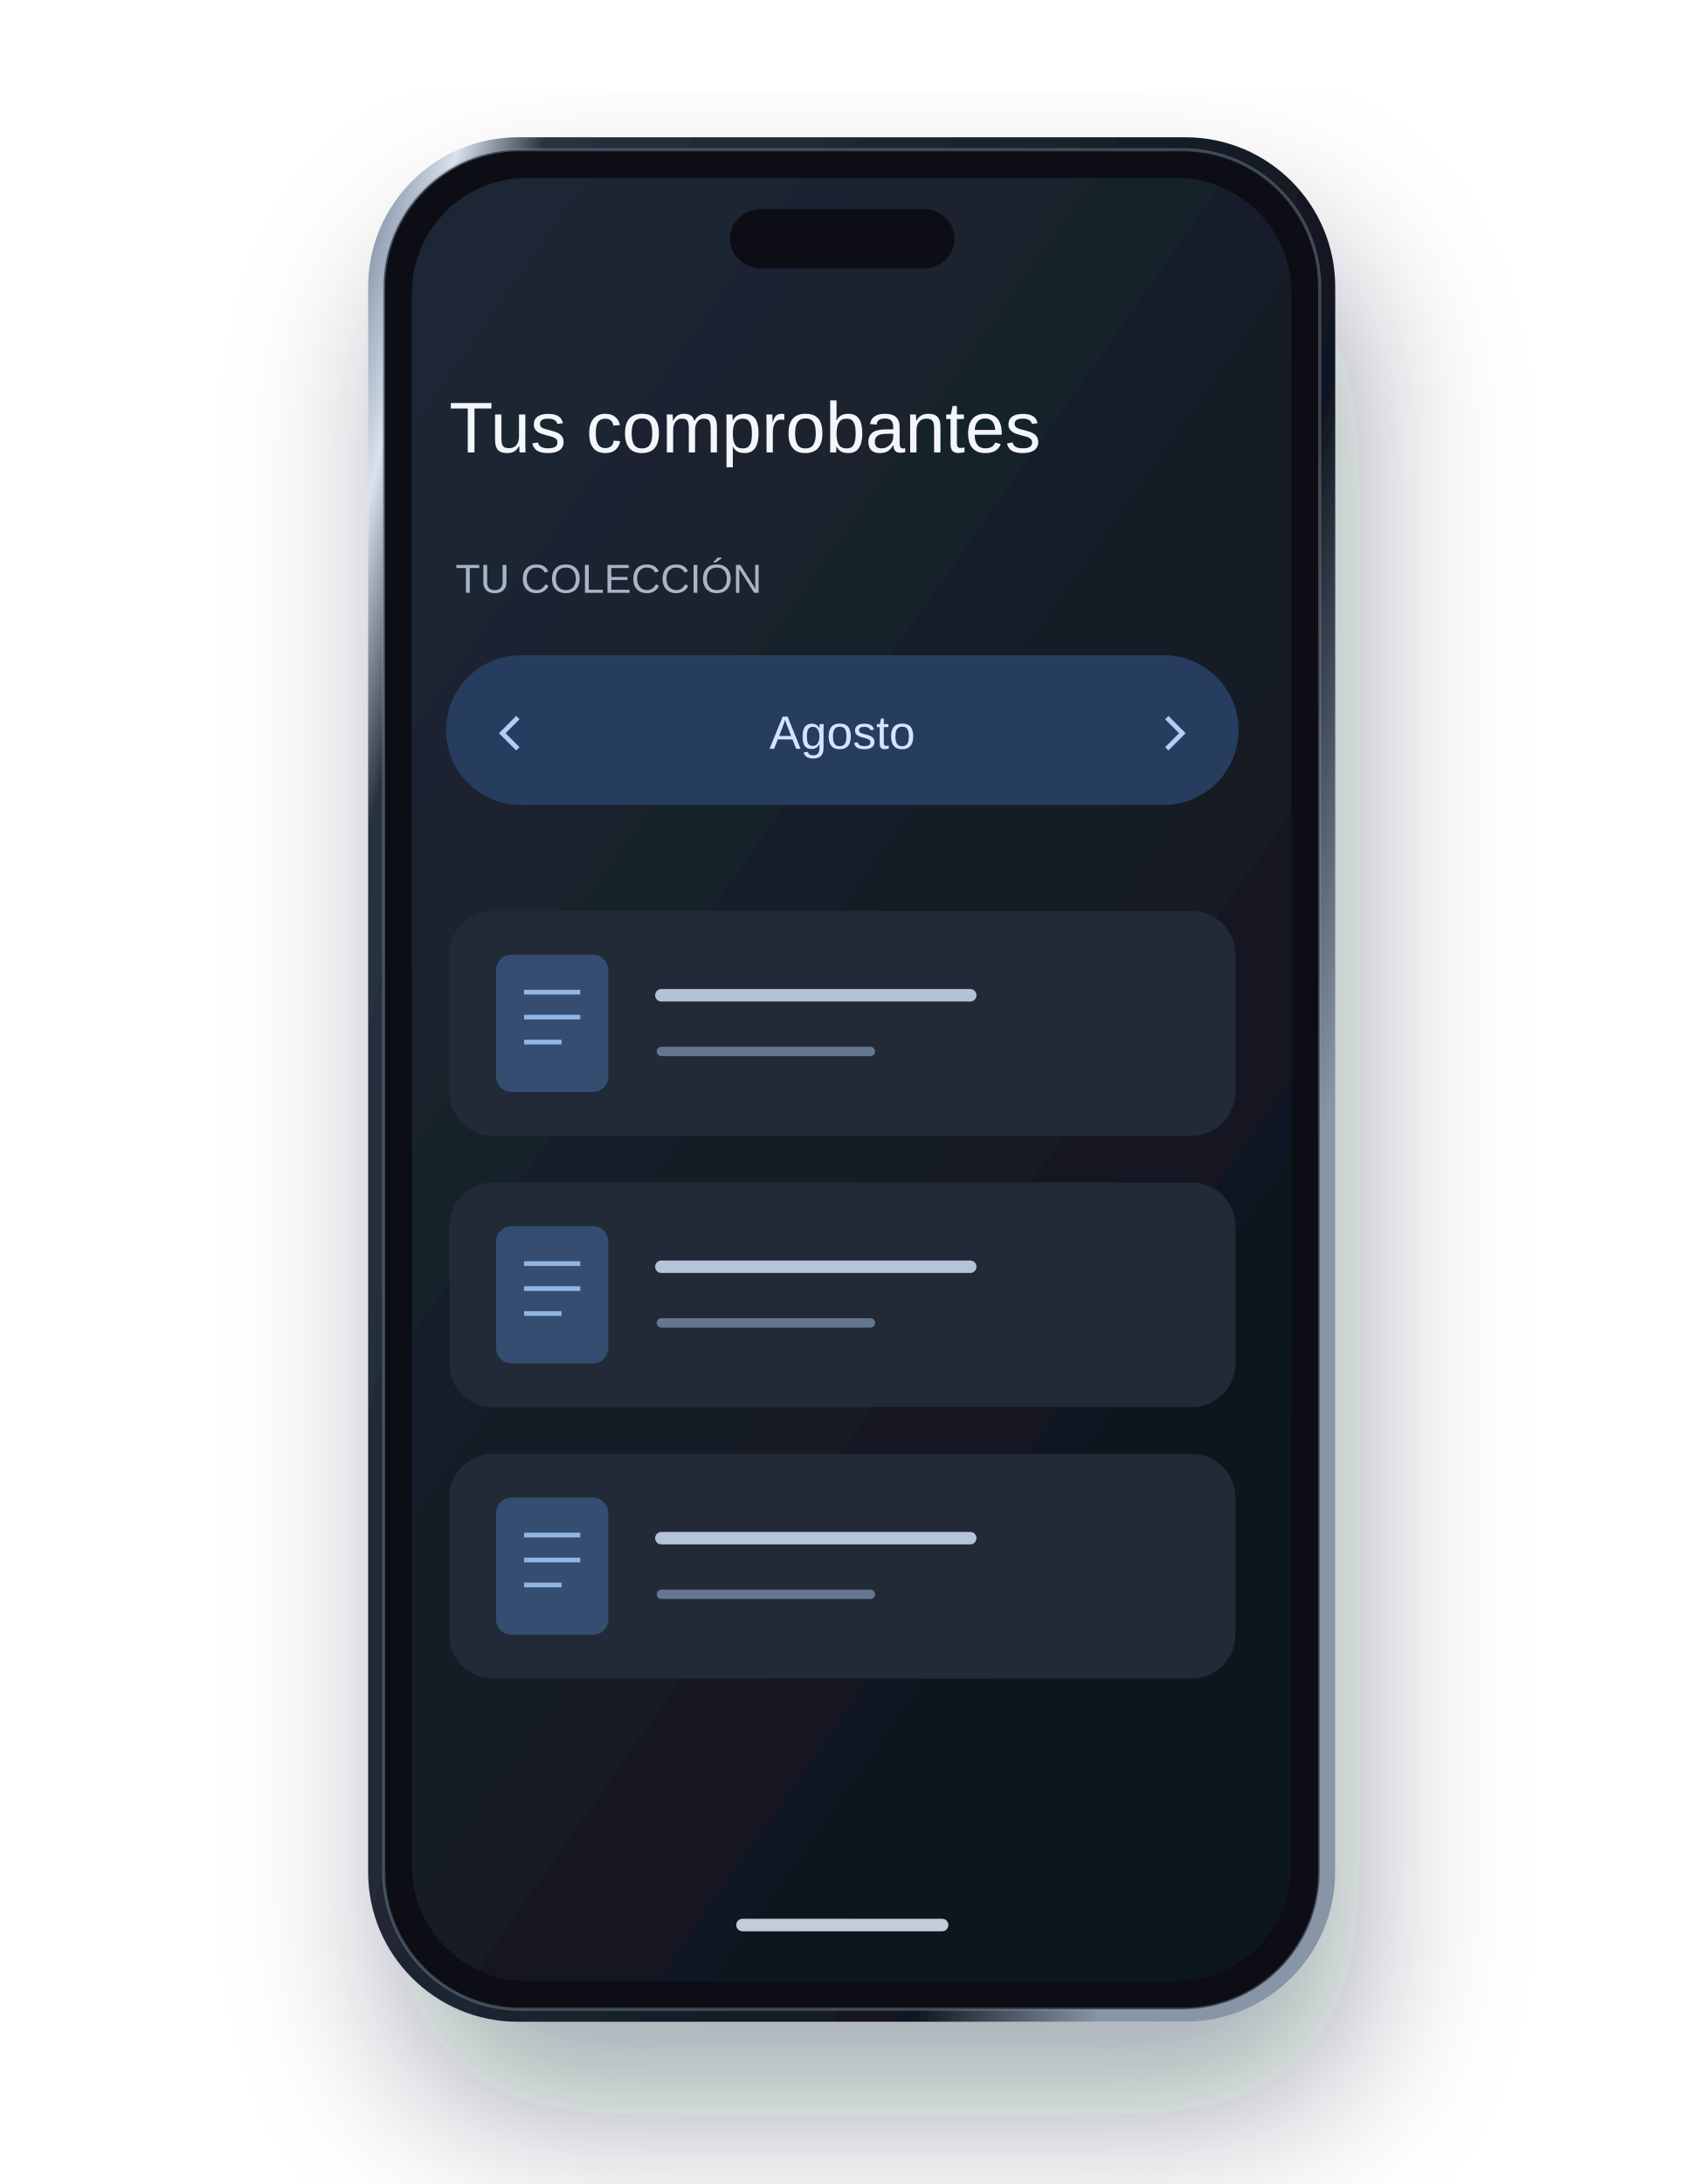
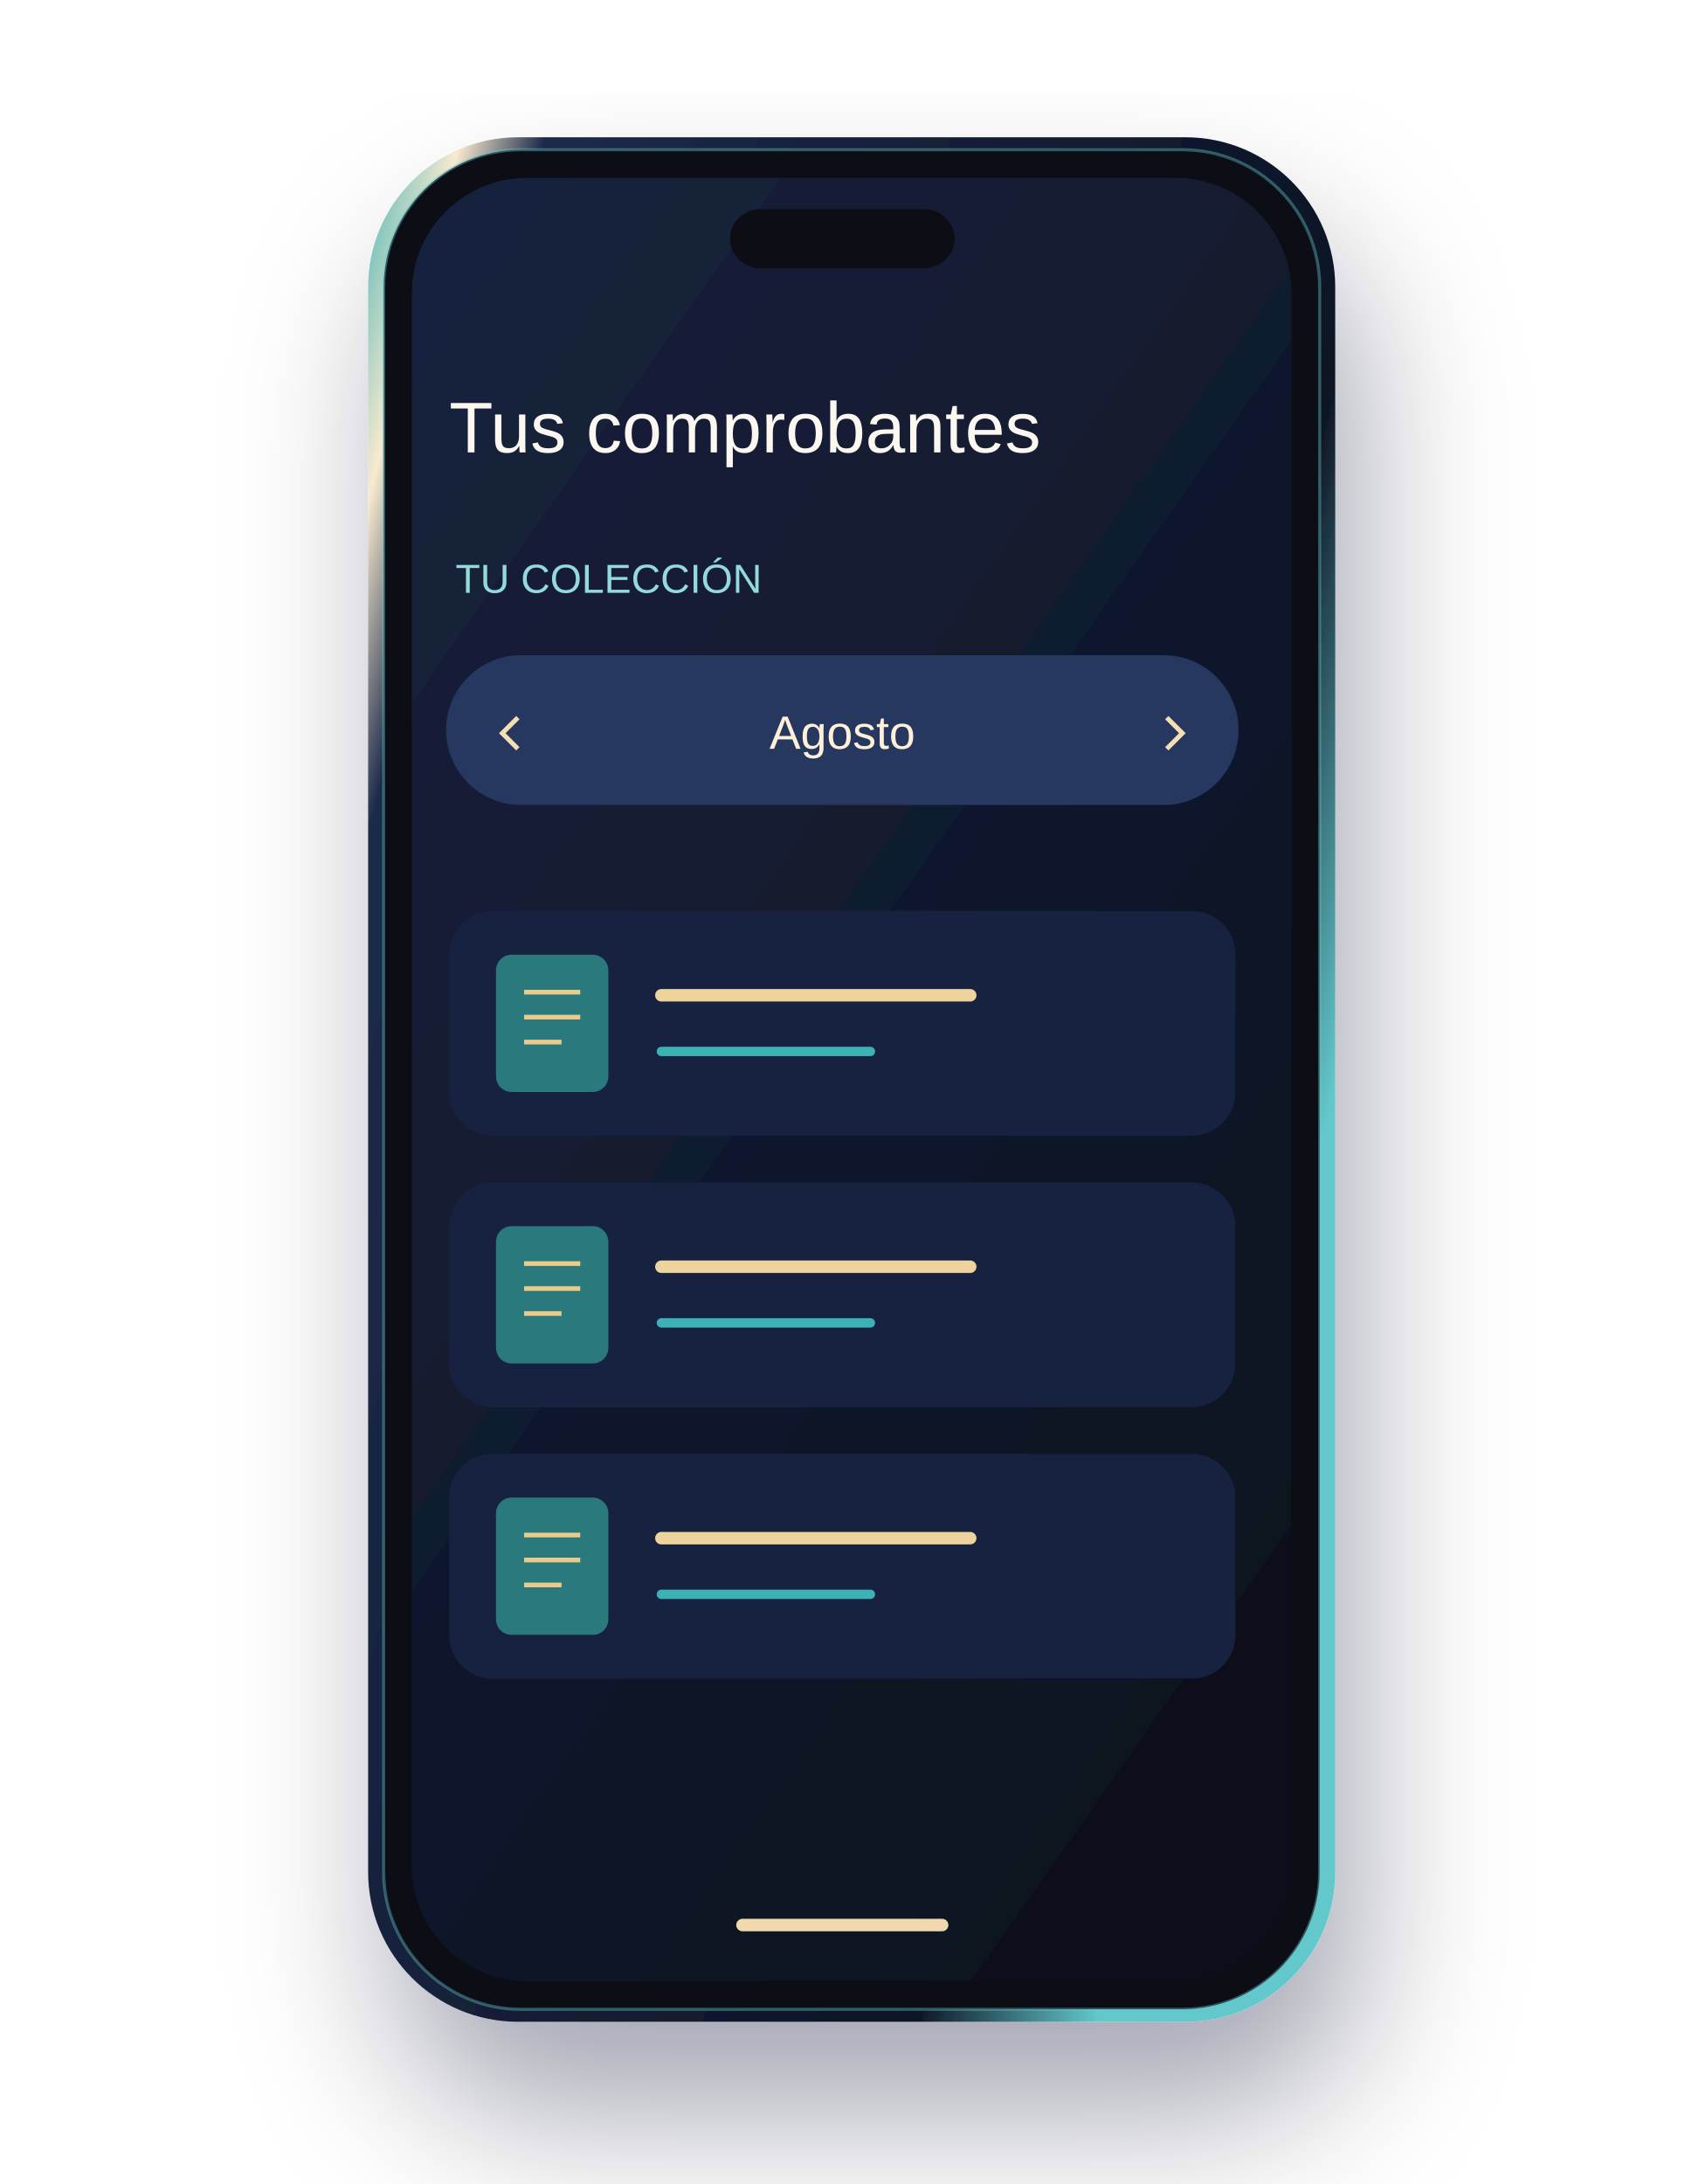
<svg xmlns="http://www.w3.org/2000/svg" width="540" height="700" viewBox="0 0 540 700">
  <defs>
    <linearGradient id="metal" x1="0" y1="0" x2="1" y2=".5">
-       <stop stop-color="#64748b" />
-       <stop offset=".08" stop-color="#d9e2ed" />
-       <stop offset=".15" stop-color="#28313e" />
-       <stop offset=".85" stop-color="#111721" />
-       <stop offset="1" stop-color="#8895a6" />
+       <stop stop-color="#3cafb3" />
+       <stop offset=".08" stop-color="#f7eacf" />
+       <stop offset=".15" stop-color="#1c2a4a" />
+       <stop offset=".85" stop-color="#0e1424" />
+       <stop offset="1" stop-color="#63c8cb" />
    </linearGradient>
    <linearGradient id="screen" x2=".7" y2="1">
-       <stop stop-color="#202936" />
-       <stop offset="1" stop-color="#0e131b" />
+       <stop stop-color="#18233e" />
+       <stop offset="1" stop-color="#0b111e" />
    </linearGradient>
    <linearGradient id="paper" x2=".8" y2="1">
      <stop stop-color="#fff" />
-       <stop offset="1" stop-color="#dce3ee" />
+       <stop offset="1" stop-color="#f7ebd3" />
    </linearGradient>
    <filter id="shadow" x="-70%" y="-40%" width="240%" height="210%">
-       <feDropShadow dx="8" dy="30" stdDeviation="25" flood-color="#071627" flood-opacity=".35" />
+       <feDropShadow dx="8" dy="30" stdDeviation="25" flood-color="#071127" flood-opacity=".35" />
    </filter>
  </defs>
  <g filter="url(#shadow)" font-family="Arial,Helvetica,sans-serif">
    <rect x="118" y="44" width="310" height="604" rx="48" fill="url(#metal)" />
-     <rect x="123" y="48" width="300" height="596" rx="44" fill="#080d14" stroke="#8a99ac" stroke-opacity=".4" />
+     <rect x="123" y="48" width="300" height="596" rx="44" fill="#080b14" stroke="#69cacd" stroke-opacity=".4" />
    <rect x="132" y="57" width="282" height="578" rx="37" fill="url(#screen)" />
-     <rect x="234" y="67" width="72" height="19" rx="10" fill="#090e16" />
-     <text x="144" y="145" fill="#f3f6fa" font-size="23">Tus comprobantes</text>
-     <text x="146" y="190" fill="#a8b5c7" font-size="13">TU COLECCIÓN</text>
-     <rect x="143" y="210" width="254" height="48" rx="24" fill="#263d60" />
-     <text x="270" y="240" fill="#d4e4ff" font-size="15" text-anchor="middle">Agosto</text>
-     <path d="m166 230-5 5 5 5m208-10 5 5-5 5" stroke="#b3cdf4" stroke-width="1.5" fill="none" />
-     <rect x="144" y="292" width="252" height="72" rx="14" fill="#202a38" />
-     <rect x="159" y="306" width="36" height="44" rx="5" fill="#354e70" />
-     <path d="M168 318h18m-18 8h18m-18 8h12" stroke="#92b6e4" stroke-width="1.5" />
-     <path d="M212 319h99" stroke="#b4c3d7" stroke-width="4" stroke-linecap="round" />
-     <path d="M212 337h67" stroke="#65778e" stroke-width="3" stroke-linecap="round" />
-     <rect x="144" y="379" width="252" height="72" rx="14" fill="#202a38" />
-     <rect x="159" y="393" width="36" height="44" rx="5" fill="#354e70" />
-     <path d="M168 405h18m-18 8h18m-18 8h12" stroke="#92b6e4" stroke-width="1.5" />
-     <path d="M212 406h99" stroke="#b4c3d7" stroke-width="4" stroke-linecap="round" />
-     <path d="M212 424h67" stroke="#65778e" stroke-width="3" stroke-linecap="round" />
-     <rect x="144" y="466" width="252" height="72" rx="14" fill="#202a38" />
-     <rect x="159" y="480" width="36" height="44" rx="5" fill="#354e70" />
-     <path d="M168 492h18m-18 8h18m-18 8h12" stroke="#92b6e4" stroke-width="1.5" />
-     <path d="M212 493h99" stroke="#b4c3d7" stroke-width="4" stroke-linecap="round" />
-     <path d="M212 511h67" stroke="#65778e" stroke-width="3" stroke-linecap="round" />
-     <path d="M238 617h64" stroke="#c4ccd8" stroke-width="4" stroke-linecap="round" />
+     <rect x="234" y="67" width="72" height="19" rx="10" fill="#090d16" />
+     <text x="144" y="145" fill="#fcf8f1" font-size="23">Tus comprobantes</text>
+     <text x="146" y="190" fill="#94d9db" font-size="13">TU COLECCIÓN</text>
+     <rect x="143" y="210" width="254" height="48" rx="24" fill="#253761" />
+     <text x="270" y="240" fill="#fdf0d6" font-size="15" text-anchor="middle">Agosto</text>
+     <path d="m166 230-5 5 5 5m208-10 5 5-5 5" stroke="#f4deb3" stroke-width="1.5" fill="none" />
+     <rect x="144" y="292" width="252" height="72" rx="14" fill="#182440" />
+     <rect x="159" y="306" width="36" height="44" rx="5" fill="#29797c" />
+     <path d="M168 318h18m-18 8h18m-18 8h12" stroke="#ebcb8b" stroke-width="1.5" />
+     <path d="M212 319h99" stroke="#eed39d" stroke-width="4" stroke-linecap="round" />
+     <path d="M212 337h67" stroke="#3db2b6" stroke-width="3" stroke-linecap="round" />
+     <rect x="144" y="379" width="252" height="72" rx="14" fill="#182440" />
+     <rect x="159" y="393" width="36" height="44" rx="5" fill="#29797c" />
+     <path d="M168 405h18m-18 8h18m-18 8h12" stroke="#ebcb8b" stroke-width="1.5" />
+     <path d="M212 406h99" stroke="#eed39d" stroke-width="4" stroke-linecap="round" />
+     <path d="M212 424h67" stroke="#3db2b6" stroke-width="3" stroke-linecap="round" />
+     <rect x="144" y="466" width="252" height="72" rx="14" fill="#182440" />
+     <rect x="159" y="480" width="36" height="44" rx="5" fill="#29797c" />
+     <path d="M168 492h18m-18 8h18m-18 8h12" stroke="#ebcb8b" stroke-width="1.5" />
+     <path d="M212 493h99" stroke="#eed39d" stroke-width="4" stroke-linecap="round" />
+     <path d="M212 511h67" stroke="#3db2b6" stroke-width="3" stroke-linecap="round" />
+     <path d="M238 617h64" stroke="#f0d9ac" stroke-width="4" stroke-linecap="round" />
  </g>
</svg>
